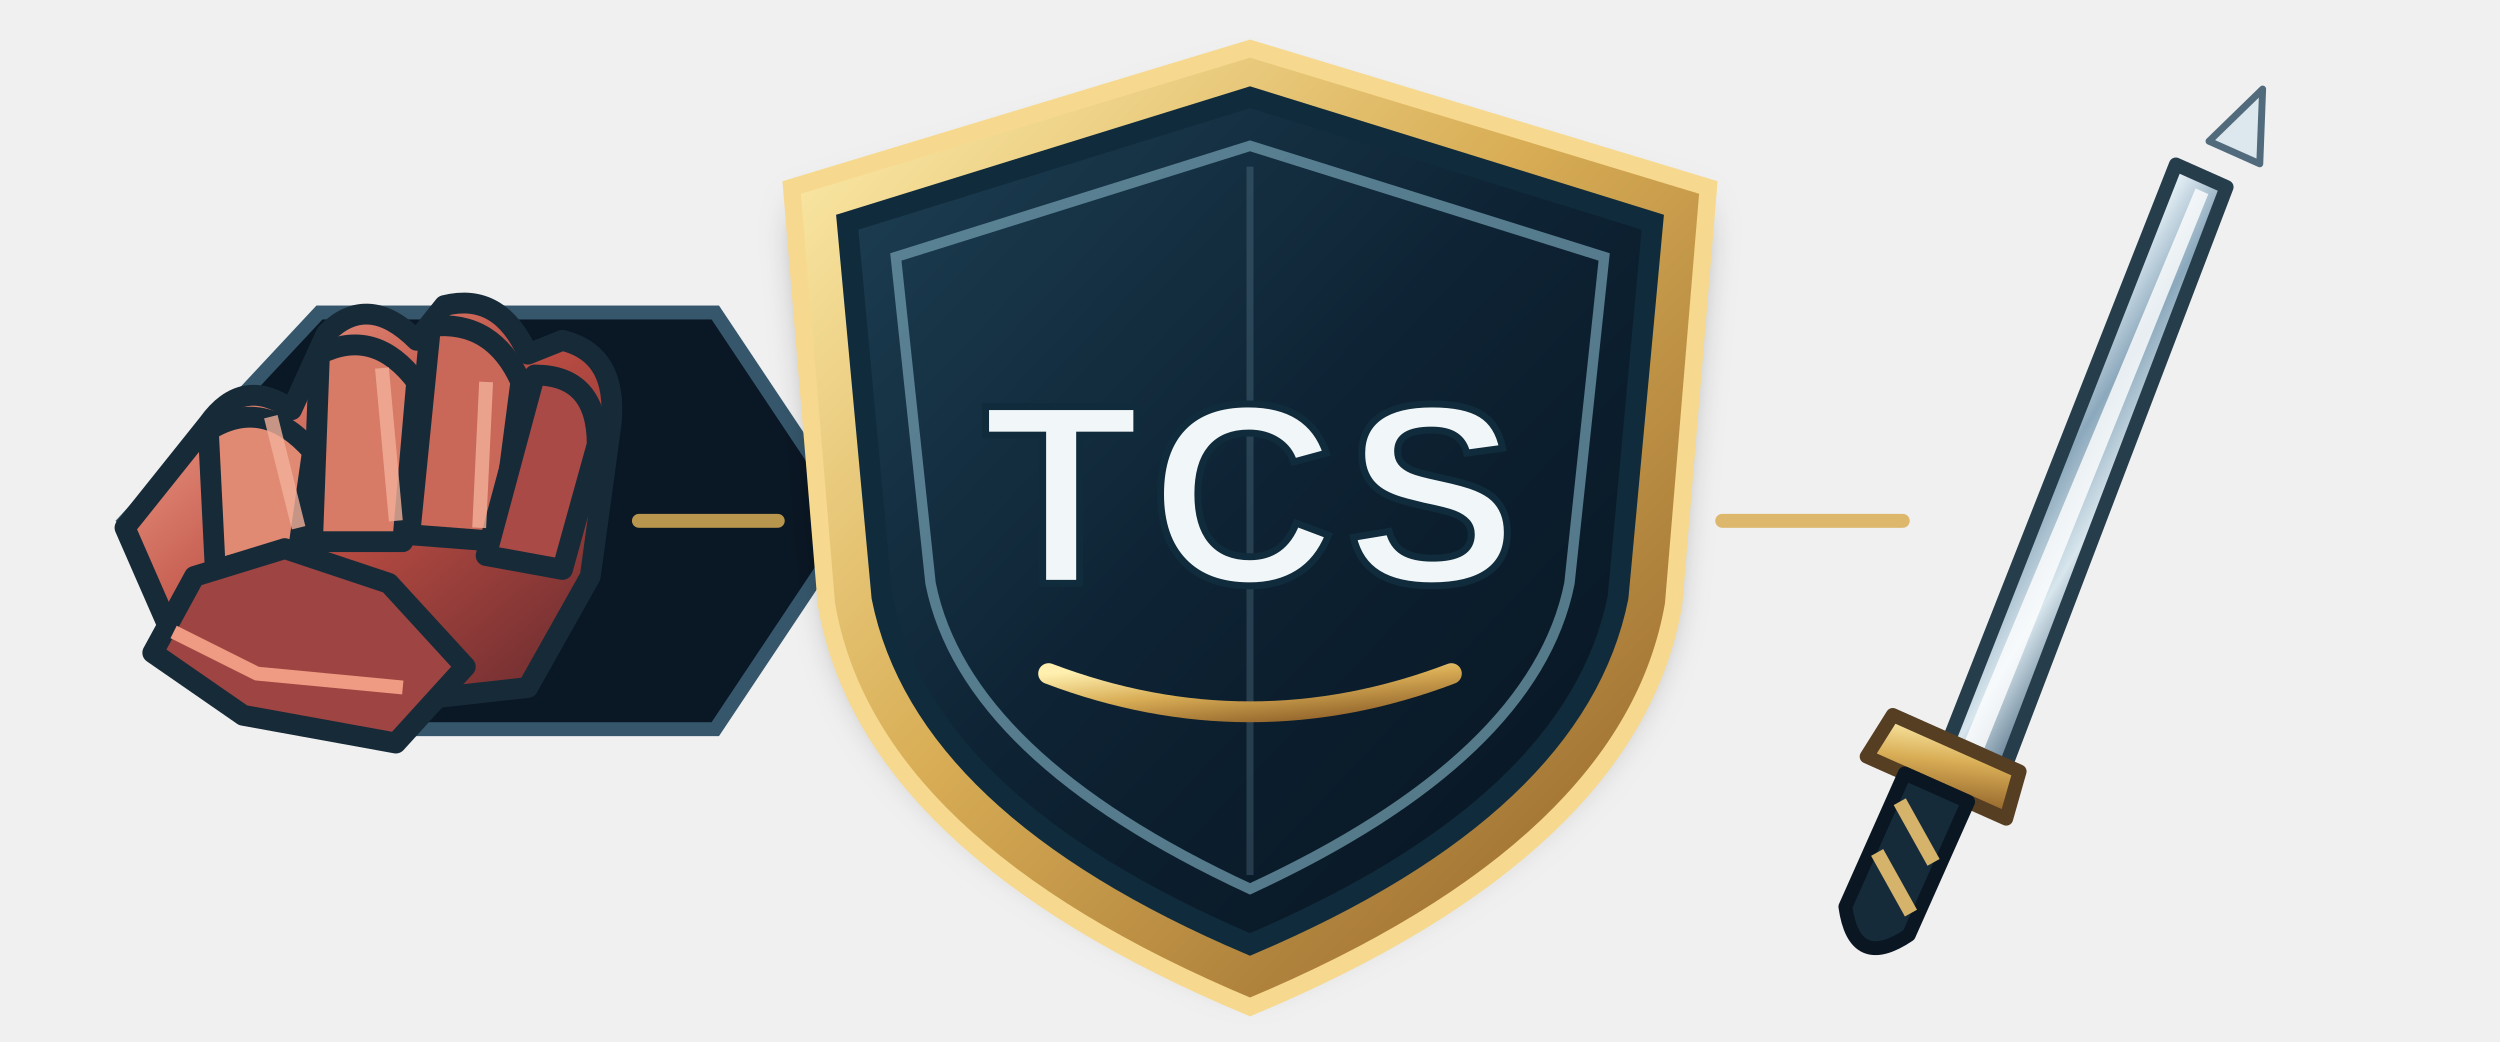
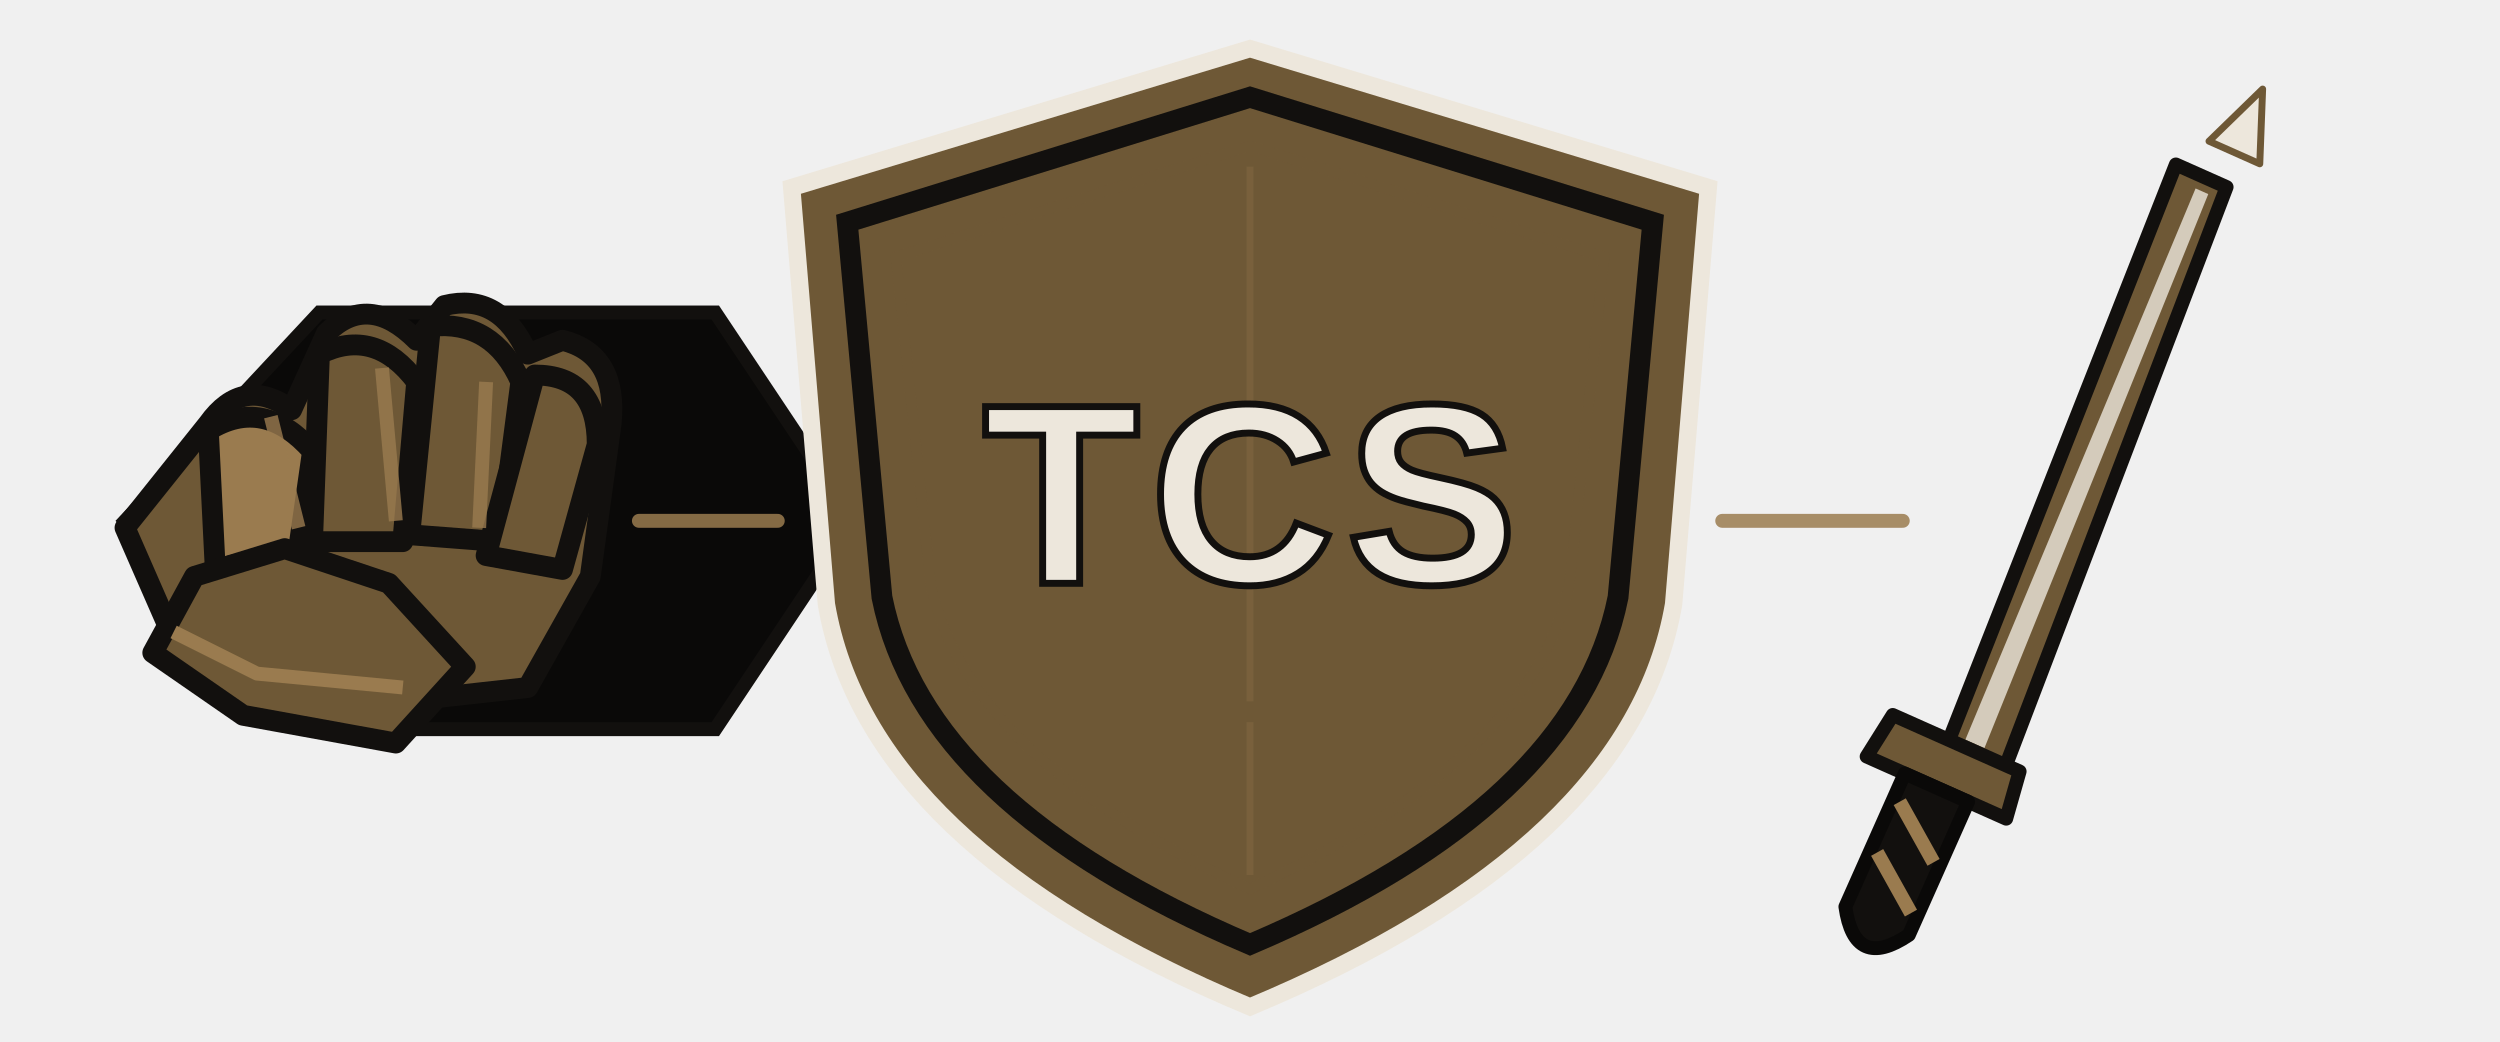
<svg xmlns="http://www.w3.org/2000/svg" viewBox="0 0 360 150" role="img" aria-labelledby="title desc">
  <defs>
-     <linearGradient id="steel" x1="0" y1="0" x2="1" y2="1">
-       <stop stop-color="#f3fbff" />
-       <stop offset=".35" stop-color="#8ba8bc" />
-       <stop offset=".68" stop-color="#d8e6ed" />
-       <stop offset="1" stop-color="#58758b" />
-     </linearGradient>
-     <linearGradient id="gold" x1="0" y1="0" x2="1" y2="1">
-       <stop stop-color="#fff0b0" />
-       <stop offset=".45" stop-color="#d8ad55" />
-       <stop offset="1" stop-color="#8c5d27" />
-     </linearGradient>
-     <linearGradient id="shield" x1="0" y1="0" x2="1" y2="1">
-       <stop stop-color="#1e4054" />
-       <stop offset=".5" stop-color="#0d2233" />
-       <stop offset="1" stop-color="#07131f" />
-     </linearGradient>
-     <linearGradient id="red" x1="0" y1="0" x2="1" y2="1">
-       <stop stop-color="#ffb39a" />
-       <stop offset=".5" stop-color="#b94c42" />
-       <stop offset="1" stop-color="#60272d" />
-     </linearGradient>
-     <filter id="shadow" x="-30%" y="-30%" width="160%" height="160%">
-       <feGaussianBlur stdDeviation="3" />
-     </filter>
-   </defs>
-   <path d="M18 75 L46 45 L103 45 L123 75 L103 105 L46 105 Z" fill="#0a1724" stroke="#35566b" stroke-width="2" />
-   <g stroke="#172a37" stroke-width="3" stroke-linejoin="round">
-     <path d="M18 76 L30 61 Q35 54 42 59 L47 48 Q53 42 60 49 L64 44 Q72 42 76 51 L81 49 Q89 51 88 61 L85 83 L76 99 L40 103 L25 92 Z" fill="url(#red)" />
-     <path d="M30 62 Q38 57 45 65 L43 79 L31 82 Z" fill="#e18a73" />
-     <path d="M46 51 Q54 47 60 55 L58 78 L45 78 Z" fill="#d77a66" />
-     <path d="M62 47 Q71 46 75 55 L72 78 L59 77 Z" fill="#c96759" />
-     <path d="M77 54 Q86 54 86 64 L81 82 L70 80 Z" fill="#a94a46" />
-     <path d="M28 83 L41 79 L56 84 L67 96 L57 107 L35 103 L22 94 Z" fill="#9e4543" />
-     <path d="M39 60 L43 76 M55 53 L57 75 M70 55 L69 76" fill="none" stroke="#f2b09a" stroke-width="2" opacity=".8" />
-     <path d="M25 91 L37 97 L58 99" fill="none" stroke="#ef9b83" stroke-width="2" />
+  
+  
+  
+  
+  
+ </defs>
+   <path d="M18 75 L46 45 L103 45 L123 75 L103 105 L46 105 Z" fill="#0A0908" stroke="#12100E" stroke-width="2" />
+   <g stroke="#12100E" stroke-width="3" stroke-linejoin="round">
+     <path d="M18 76 L30 61 Q35 54 42 59 L47 48 Q53 42 60 49 L64 44 Q72 42 76 51 L81 49 Q89 51 88 61 L85 83 L76 99 L40 103 L25 92 Z" fill="#6E5836" />
+     <path d="M30 62 Q38 57 45 65 L43 79 L31 82 Z" fill="#9A7B4F" />
+     <path d="M46 51 Q54 47 60 55 L58 78 L45 78 Z" fill="#6E5836" />
+     <path d="M62 47 Q71 46 75 55 L72 78 L59 77 Z" fill="#6E5836" />
+     <path d="M77 54 Q86 54 86 64 L81 82 L70 80 Z" fill="#6E5836" />
+     <path d="M28 83 L41 79 L56 84 L67 96 L57 107 L35 103 L22 94 Z" fill="#6E5836" />
+     <path d="M39 60 L43 76 M55 53 L57 75 M70 55 L69 76" fill="none" stroke="#9A7B4F" stroke-width="2" opacity=".8" />
+     <path d="M25 91 L37 97 L58 99" fill="none" stroke="#9A7B4F" stroke-width="2" />
  </g>
-   <path d="M180 12 L244 31 L239 88 Q233 119 180 141 Q127 119 121 88 L116 31 Z" fill="#050d16" opacity=".6" filter="url(#shadow)" />
-   <path d="M180 7 L246 27 L241 87 Q235 122 180 145 Q125 122 119 87 L114 27 Z" fill="url(#gold)" stroke="#f6d98e" stroke-width="2.5" />
-   <path d="M180 14 L238 32 L233 86 Q227 116 180 136 Q133 116 127 86 L122 32 Z" fill="url(#shield)" stroke="#102b3b" stroke-width="3" />
-   <path d="M180 21 L231 37 L226 84 Q221 109 180 128 Q139 109 134 84 L129 37 Z" fill="none" stroke="#6e9aab" stroke-width="1.5" opacity=".75" />
-   <path d="M180 24 L180 126" stroke="#7ca5b3" stroke-width="1" opacity=".24" />
-   <text x="180" y="84" text-anchor="middle" font-family="Arial,Helvetica,sans-serif" font-size="37" font-weight="900" letter-spacing="1.5" fill="#f1f7f8" stroke="#102b3b" stroke-width="1">TCS</text>
-   <path d="M151 97 Q180 108 209 97" fill="none" stroke="url(#gold)" stroke-width="3" stroke-linecap="round" />
+   <path d="M180 12 L244 31 L239 88 Q233 119 180 141 Q127 119 121 88 L116 31 Z" fill="#0A0908" opacity=".6" filter="#6E5836" />
+   <path d="M180 7 L246 27 L241 87 Q235 122 180 145 Q125 122 119 87 L114 27 Z" fill="#6E5836" stroke="#EDE7DC" stroke-width="2.5" />
+   <path d="M180 14 L238 32 L233 86 Q227 116 180 136 Q133 116 127 86 L122 32 Z" fill="#6E5836" stroke="#12100E" stroke-width="3" />
+   <path d="M180 21 L231 37 L226 84 Q221 109 180 128 Q139 109 134 84 L129 37 Z" fill="none" stroke="#6E5836" stroke-width="1.5" opacity=".75" />
+   <path d="M180 24 L180 126" stroke="#9A7B4F" stroke-width="1" opacity=".24" />
+   <text x="180" y="84" text-anchor="middle" font-family="Arial,Helvetica,sans-serif" font-size="37" font-weight="900" letter-spacing="1.5" fill="#EDE7DC" stroke="#12100E" stroke-width="1">TCS</text>
+   <path d="M151 97 Q180 108 209 97" fill="none" stroke="#6E5836" stroke-width="3" stroke-linecap="round" />
  <g transform="rotate(24 294 72)" stroke-linejoin="round">
-     <path d="M292 20 L300 20 L305 112 L296 112 Z" fill="url(#steel)" stroke="#263d4b" stroke-width="2" />
-     <path d="M296 22 L298 22 L301 108 L298 108 Z" fill="#fff" opacity=".8" />
-     <path d="M287 109 L307 109 L308 116 L286 116 Z" fill="url(#gold)" stroke="#553e22" stroke-width="2" />
-     <path d="M292 116 L302 116 L302 137 Q297 145 292 137 Z" fill="#162b3a" stroke="#0a1722" stroke-width="2" />
-     <path d="M293 120 L301 126 M293 128 L301 134" stroke="#d5b36a" stroke-width="2" />
-     <path d="M295 15 L299 5 L303 15 Z" fill="#dce8ed" stroke="#526b7c" stroke-width="1" />
+     <path d="M292 20 L300 20 L305 112 L296 112 Z" fill="#6E5836" stroke="#12100E" stroke-width="2" />
+     <path d="M296 22 L298 22 L301 108 L298 108 Z" fill="#EDE7DC" opacity=".8" />
+     <path d="M287 109 L307 109 L308 116 L286 116 Z" fill="#6E5836" stroke="#12100E" stroke-width="2" />
+     <path d="M292 116 L302 116 L302 137 Q297 145 292 137 Z" fill="#12100E" stroke="#0A0908" stroke-width="2" />
+     <path d="M293 120 L301 126 M293 128 L301 134" stroke="#9A7B4F" stroke-width="2" />
+     <path d="M295 15 L299 5 L303 15 Z" fill="#EDE7DC" stroke="#6E5836" stroke-width="1" />
  </g>
-   <path d="M92 75 L112 75 M248 75 L274 75" stroke="#d8ad55" stroke-width="2" stroke-linecap="round" opacity=".85" />
+   <path d="M92 75 L112 75 M248 75 L274 75" stroke="#9A7B4F" stroke-width="2" stroke-linecap="round" opacity=".85" />
</svg>
